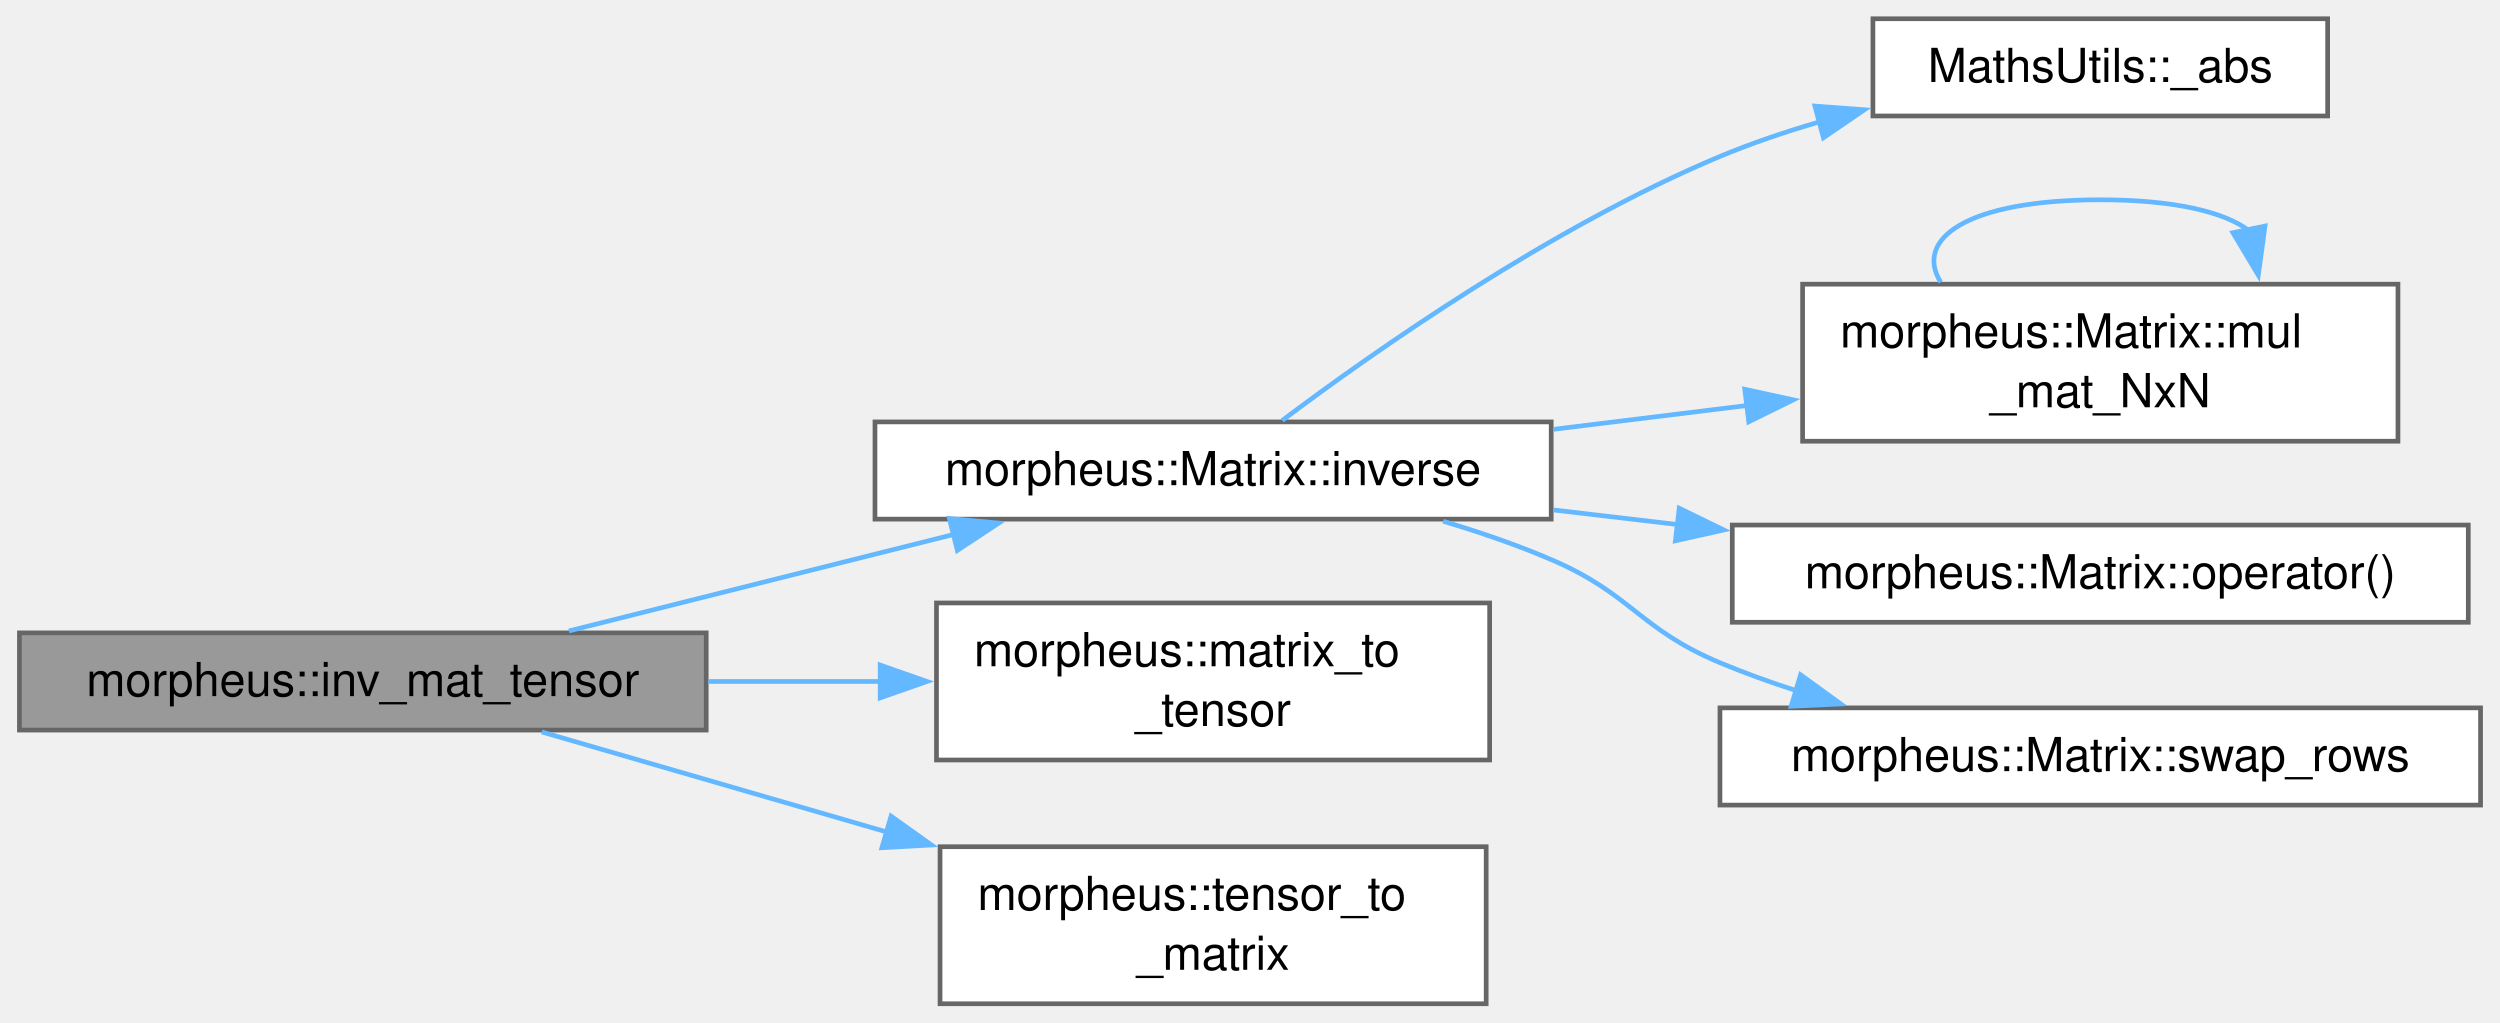
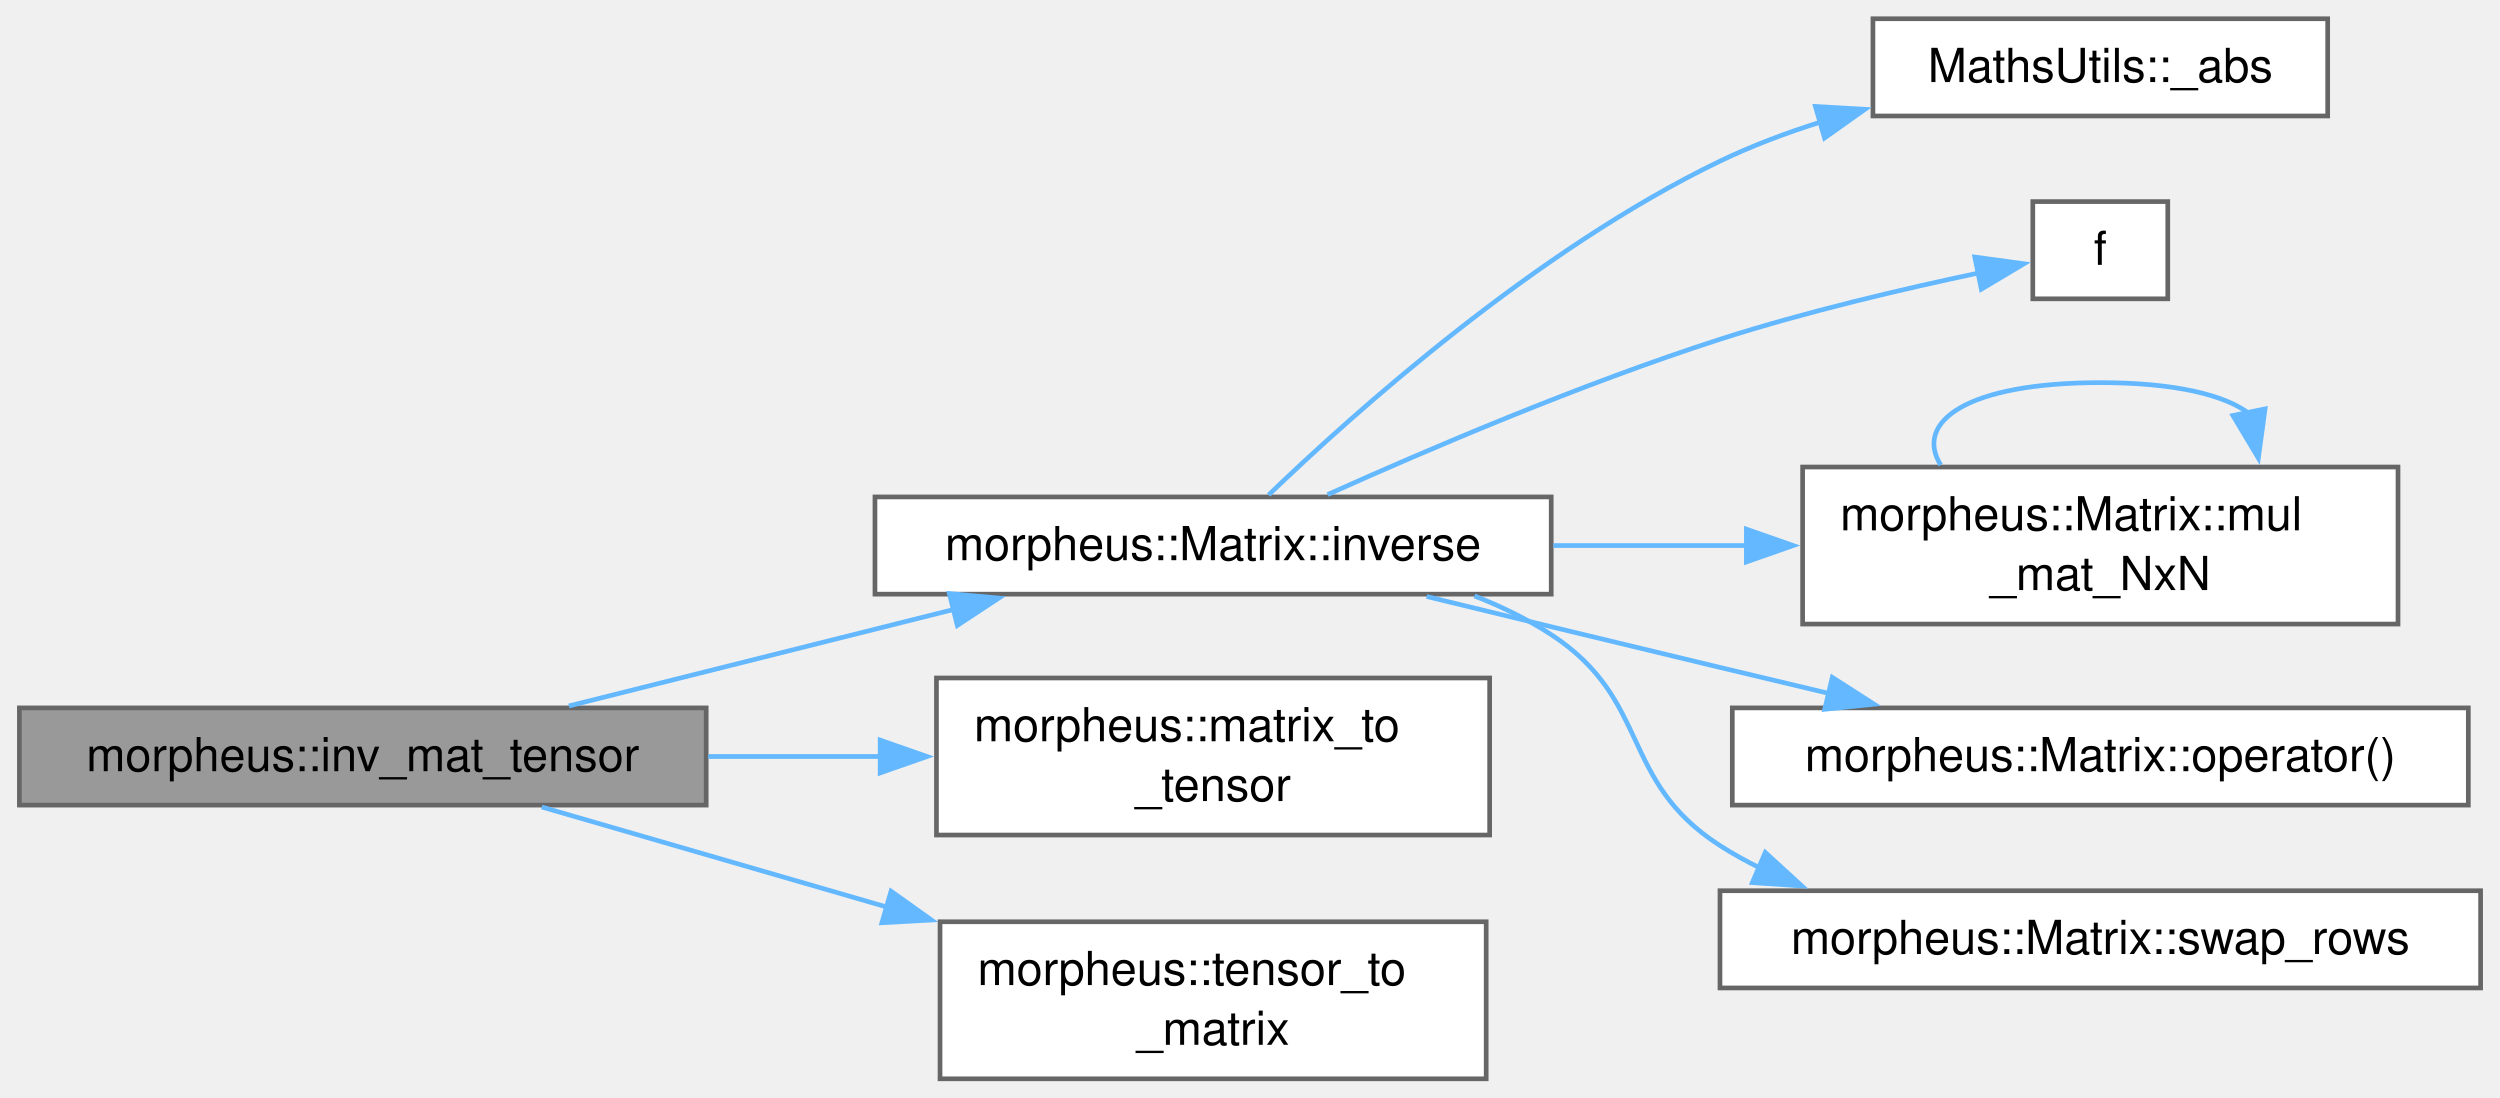
- <svg xmlns="http://www.w3.org/2000/svg" xmlns:xlink="http://www.w3.org/1999/xlink" width="533pt" height="218pt" viewBox="0.00 0.00 533.00 218.12">
-   <g id="graph0" class="graph" transform="scale(1 1) rotate(0) translate(4 214.12)">
+ <svg xmlns="http://www.w3.org/2000/svg" xmlns:xlink="http://www.w3.org/1999/xlink" width="533pt" height="234pt" viewBox="0.00 0.00 533.00 234.12">
+   <g id="graph0" class="graph" transform="scale(1 1) rotate(0) translate(4 230.12)">
    <g id="Node000001" class="node">
      <g id="a_Node000001">
        <a xlink:title=" ">
          <polygon fill="#999999" stroke="#666666" points="146.5,-79.12 0,-79.12 0,-58.38 146.5,-58.38 146.5,-79.12" />
          <text text-anchor="middle" x="73.25" y="-65.62" font-family="Helvetica,sans-Serif" font-size="10.00">morpheus::inv_mat_tensor</text>
        </a>
      </g>
    </g>
    <g id="Node000002" class="node">
      <g id="a_Node000002">
        <a xlink:href="classmorpheus_1_1Matrix.html#a0e8b3e449cd734fb5be50f1b5b69c04e" target="_top" xlink:title="Compute the inverse of the matrix using Gauss–Jordan elimination.">
          <polygon fill="white" stroke="#666666" points="326.75,-124.12 182.5,-124.12 182.5,-103.38 326.75,-103.38 326.75,-124.12" />
          <text text-anchor="middle" x="254.62" y="-110.62" font-family="Helvetica,sans-Serif" font-size="10.00">morpheus::Matrix::inverse</text>
        </a>
      </g>
    </g>
    <g id="edge1_Node000001_Node000002" class="edge">
      <g id="a_edge1_Node000001_Node000002">
        <a xlink:title=" ">
          <path fill="none" stroke="#63b8ff" d="M117.21,-79.53C141.88,-85.72 173.09,-93.55 199.43,-100.15" />
          <polygon fill="#63b8ff" stroke="#63b8ff" points="198.37,-103.5 208.92,-102.54 200.07,-96.71 198.37,-103.5" />
        </a>
      </g>
    </g>
-     <g id="Node000007" class="node">
-       <g id="a_Node000007">
+     <g id="Node000008" class="node">
+       <g id="a_Node000008">
        <a xlink:href="namespacemorpheus.html#ac82b827e57d25a1f8ae82779b1d14136" target="_top" xlink:title=" ">
          <polygon fill="white" stroke="#666666" points="313.62,-85.5 195.62,-85.5 195.62,-52 313.62,-52 313.62,-85.5" />
          <text text-anchor="start" x="203.62" y="-72" font-family="Helvetica,sans-Serif" font-size="10.00">morpheus::matrix_to</text>
          <text text-anchor="middle" x="254.62" y="-59.25" font-family="Helvetica,sans-Serif" font-size="10.00">_tensor</text>
        </a>
      </g>
    </g>
-     <g id="edge7_Node000001_Node000007" class="edge">
-       <g id="a_edge7_Node000001_Node000007">
+     <g id="edge8_Node000001_Node000008" class="edge">
+       <g id="a_edge8_Node000001_Node000008">
        <a xlink:title=" ">
          <path fill="none" stroke="#63b8ff" d="M146.95,-68.75C159.09,-68.75 171.67,-68.75 183.74,-68.75" />
          <polygon fill="#63b8ff" stroke="#63b8ff" points="183.61,-72.25 193.61,-68.75 183.61,-65.25 183.61,-72.25" />
        </a>
      </g>
    </g>
-     <g id="Node000008" class="node">
-       <g id="a_Node000008">
+     <g id="Node000009" class="node">
+       <g id="a_Node000009">
        <a xlink:href="namespacemorpheus.html#a15b00fa3ba8c6814edc03f1cf58badd2" target="_top" xlink:title=" ">
          <polygon fill="white" stroke="#666666" points="312.88,-33.5 196.38,-33.5 196.38,0 312.88,0 312.88,-33.5" />
          <text text-anchor="start" x="204.38" y="-20" font-family="Helvetica,sans-Serif" font-size="10.00">morpheus::tensor_to</text>
          <text text-anchor="middle" x="254.62" y="-7.25" font-family="Helvetica,sans-Serif" font-size="10.00">_matrix</text>
        </a>
      </g>
    </g>
-     <g id="edge8_Node000001_Node000008" class="edge">
-       <g id="a_edge8_Node000001_Node000008">
+     <g id="edge9_Node000001_Node000009" class="edge">
+       <g id="a_edge9_Node000001_Node000009">
        <a xlink:title=" ">
          <path fill="none" stroke="#63b8ff" d="M111.42,-57.98C132.69,-51.81 160.05,-43.88 185.09,-36.62" />
          <polygon fill="#63b8ff" stroke="#63b8ff" points="185.93,-40.02 194.56,-33.87 183.98,-33.29 185.93,-40.02" />
        </a>
      </g>
    </g>
    <g id="Node000003" class="node">
      <g id="a_Node000003">
        <a xlink:href="classMathsUtils.html#aef7c171225ec5072076aa1bc0182cc02" target="_top" xlink:title=" ">
-           <polygon fill="white" stroke="#666666" points="492.38,-210.12 395.38,-210.12 395.38,-189.38 492.38,-189.38 492.38,-210.12" />
-           <text text-anchor="middle" x="443.88" y="-196.62" font-family="Helvetica,sans-Serif" font-size="10.00">MathsUtils::_abs</text>
+           <polygon fill="white" stroke="#666666" points="492.38,-226.12 395.38,-226.12 395.38,-205.38 492.38,-205.38 492.38,-226.12" />
+           <text text-anchor="middle" x="443.88" y="-212.62" font-family="Helvetica,sans-Serif" font-size="10.00">MathsUtils::_abs</text>
        </a>
      </g>
    </g>
    <g id="edge2_Node000002_Node000003" class="edge">
      <g id="a_edge2_Node000002_Node000003">
        <a xlink:title=" ">
-           <path fill="none" stroke="#63b8ff" d="M269.37,-124.43C289.01,-139.18 326.72,-165.69 362.75,-180.75 369.49,-183.57 376.74,-186.02 384.02,-188.14" />
-           <polygon fill="#63b8ff" stroke="#63b8ff" points="383.01,-191.49 393.57,-190.71 384.82,-184.73 383.01,-191.49" />
+           <path fill="none" stroke="#63b8ff" d="M266.47,-124.55C284.74,-142.12 323.5,-176.84 362.75,-195.75 369.52,-199.01 376.87,-201.78 384.29,-204.11" />
+           <polygon fill="#63b8ff" stroke="#63b8ff" points="383.11,-207.41 393.69,-206.81 385.05,-200.68 383.11,-207.41" />
        </a>
      </g>
    </g>
    <g id="Node000004" class="node">
      <g id="a_Node000004">
-         <a xlink:href="classmorpheus_1_1Matrix.html#ac23f5528f6fa1f5501c67e785d4cdf6d" target="_top" xlink:title="Specialized fast multiplication for fixed-size square matrices (supports N = 4, 8,...">
-           <polygon fill="white" stroke="#666666" points="507.38,-153.5 380.38,-153.5 380.38,-120 507.38,-120 507.38,-153.5" />
-           <text text-anchor="start" x="388.38" y="-140" font-family="Helvetica,sans-Serif" font-size="10.00">morpheus::Matrix::mul</text>
-           <text text-anchor="middle" x="443.88" y="-127.25" font-family="Helvetica,sans-Serif" font-size="10.00">_mat_NxN</text>
+         <a xlink:href="test_8cpp.html#ac98b56079897338f0f7e64c44ef890cc" target="_top" xlink:title=" ">
+           <polygon fill="white" stroke="#666666" points="458.27,-187.12 429.48,-187.12 429.48,-166.38 458.27,-166.38 458.27,-187.12" />
+           <text text-anchor="middle" x="443.88" y="-173.62" font-family="Helvetica,sans-Serif" font-size="10.00">f</text>
        </a>
      </g>
    </g>
    <g id="edge3_Node000002_Node000004" class="edge">
      <g id="a_edge3_Node000002_Node000004">
        <a xlink:title=" ">
-           <path fill="none" stroke="#63b8ff" d="M327.22,-122.54C340.77,-124.21 354.97,-125.95 368.6,-127.63" />
-           <polygon fill="#63b8ff" stroke="#63b8ff" points="368.04,-131.08 378.39,-128.83 368.89,-124.14 368.04,-131.08" />
+           <path fill="none" stroke="#63b8ff" d="M279.05,-124.62C300.5,-134.27 333.28,-148.27 362.75,-157.75 380.97,-163.61 402.05,-168.54 418.01,-171.91" />
+           <polygon fill="#63b8ff" stroke="#63b8ff" points="417.1,-175.29 427.6,-173.86 418.5,-168.43 417.1,-175.29" />
        </a>
      </g>
    </g>
    <g id="Node000005" class="node">
      <g id="a_Node000005">
-         <a xlink:href="classmorpheus_1_1Matrix.html#ad522ddc1c4cd3037496211d01275168a" target="_top" xlink:title="Element access (mutable)">
-           <polygon fill="white" stroke="#666666" points="522.38,-102.12 365.38,-102.12 365.38,-81.38 522.38,-81.38 522.38,-102.12" />
-           <text text-anchor="middle" x="443.88" y="-88.62" font-family="Helvetica,sans-Serif" font-size="10.00">morpheus::Matrix::operator()</text>
+         <a xlink:href="classmorpheus_1_1Matrix.html#ac23f5528f6fa1f5501c67e785d4cdf6d" target="_top" xlink:title="Specialized fast multiplication for fixed-size square matrices (supports N = 4, 8,...">
+           <polygon fill="white" stroke="#666666" points="507.38,-130.5 380.38,-130.5 380.38,-97 507.38,-97 507.38,-130.5" />
+           <text text-anchor="start" x="388.38" y="-117" font-family="Helvetica,sans-Serif" font-size="10.00">morpheus::Matrix::mul</text>
+           <text text-anchor="middle" x="443.88" y="-104.25" font-family="Helvetica,sans-Serif" font-size="10.00">_mat_NxN</text>
        </a>
      </g>
    </g>
-     <g id="edge5_Node000002_Node000005" class="edge">
-       <g id="a_edge5_Node000002_Node000005">
+     <g id="edge4_Node000002_Node000005" class="edge">
+       <g id="a_edge4_Node000002_Node000005">
        <a xlink:title=" ">
-           <path fill="none" stroke="#63b8ff" d="M327.22,-105.34C335.93,-104.32 344.91,-103.26 353.84,-102.21" />
-           <polygon fill="#63b8ff" stroke="#63b8ff" points="354.06,-105.71 363.58,-101.07 353.24,-98.76 354.06,-105.71" />
+           <path fill="none" stroke="#63b8ff" d="M327.22,-113.75C340.77,-113.75 354.97,-113.75 368.6,-113.75" />
+           <polygon fill="#63b8ff" stroke="#63b8ff" points="368.38,-117.25 378.38,-113.75 368.38,-110.25 368.38,-117.25" />
        </a>
      </g>
    </g>
    <g id="Node000006" class="node">
      <g id="a_Node000006">
-         <a xlink:href="classmorpheus_1_1Matrix.html#a8b2dfeb08ff63446f08da77d15daa345" target="_top" xlink:title="Swap two rows of the matrix.">
-           <polygon fill="white" stroke="#666666" points="525,-63.12 362.75,-63.12 362.75,-42.38 525,-42.38 525,-63.12" />
-           <text text-anchor="middle" x="443.88" y="-49.62" font-family="Helvetica,sans-Serif" font-size="10.00">morpheus::Matrix::swap_rows</text>
+         <a xlink:href="classmorpheus_1_1Matrix.html#ad522ddc1c4cd3037496211d01275168a" target="_top" xlink:title="Element access (mutable)">
+           <polygon fill="white" stroke="#666666" points="522.38,-79.12 365.38,-79.12 365.38,-58.38 522.38,-58.38 522.38,-79.12" />
+           <text text-anchor="middle" x="443.88" y="-65.62" font-family="Helvetica,sans-Serif" font-size="10.00">morpheus::Matrix::operator()</text>
        </a>
      </g>
    </g>
    <g id="edge6_Node000002_Node000006" class="edge">
      <g id="a_edge6_Node000002_Node000006">
        <a xlink:title=" ">
-           <path fill="none" stroke="#63b8ff" d="M303.71,-102.93C311.54,-100.59 319.47,-97.87 326.75,-94.75 343.99,-87.37 345.45,-79.99 362.75,-72.75 367.99,-70.56 373.52,-68.56 379.14,-66.76" />
-           <polygon fill="#63b8ff" stroke="#63b8ff" points="379.95,-70.17 388.53,-63.96 377.94,-63.46 379.95,-70.17" />
+           <path fill="none" stroke="#63b8ff" d="M300.18,-102.88C319.42,-98.2 342.19,-92.68 362.75,-87.75 370.31,-85.94 378.27,-84.04 386.13,-82.17" />
+           <polygon fill="#63b8ff" stroke="#63b8ff" points="386.71,-85.63 395.63,-79.91 385.09,-78.82 386.71,-85.63" />
        </a>
      </g>
    </g>
-     <g id="edge4_Node000004_Node000004" class="edge">
-       <g id="a_edge4_Node000004_Node000004">
+     <g id="Node000007" class="node">
+       <g id="a_Node000007">
+         <a xlink:href="classmorpheus_1_1Matrix.html#a8b2dfeb08ff63446f08da77d15daa345" target="_top" xlink:title="Swap two rows of the matrix.">
+           <polygon fill="white" stroke="#666666" points="525,-40.12 362.75,-40.12 362.75,-19.38 525,-19.38 525,-40.12" />
+           <text text-anchor="middle" x="443.88" y="-26.62" font-family="Helvetica,sans-Serif" font-size="10.00">morpheus::Matrix::swap_rows</text>
+         </a>
+       </g>
+     </g>
+     <g id="edge7_Node000002_Node000007" class="edge">
+       <g id="a_edge7_Node000002_Node000007">
        <a xlink:title=" ">
-           <path fill="none" stroke="#63b8ff" d="M409.85,-153.91C404.07,-163.12 415.41,-171.5 443.88,-171.5 459.88,-171.5 470.48,-168.85 475.65,-164.89" />
-           <polygon fill="#63b8ff" stroke="#63b8ff" points="479.02,-165.9 477.59,-155.4 472.16,-164.49 479.02,-165.9" />
+           <path fill="none" stroke="#63b8ff" d="M310.38,-103C316.14,-100.75 321.72,-98.03 326.75,-94.75 348.19,-80.74 341.19,-63.58 362.75,-49.75 365.47,-48.01 368.32,-46.42 371.28,-44.97" />
+           <polygon fill="#63b8ff" stroke="#63b8ff" points="372.41,-48.29 380.22,-41.14 369.65,-41.85 372.41,-48.29" />
+         </a>
+       </g>
+     </g>
+     <g id="edge5_Node000005_Node000005" class="edge">
+       <g id="a_edge5_Node000005_Node000005">
+         <a xlink:title=" ">
+           <path fill="none" stroke="#63b8ff" d="M409.85,-130.91C404.07,-140.12 415.41,-148.5 443.88,-148.5 459.88,-148.5 470.48,-145.85 475.65,-141.89" />
+           <polygon fill="#63b8ff" stroke="#63b8ff" points="479.02,-142.9 477.59,-132.4 472.16,-141.49 479.02,-142.9" />
        </a>
      </g>
    </g>
  </g>
</svg>
